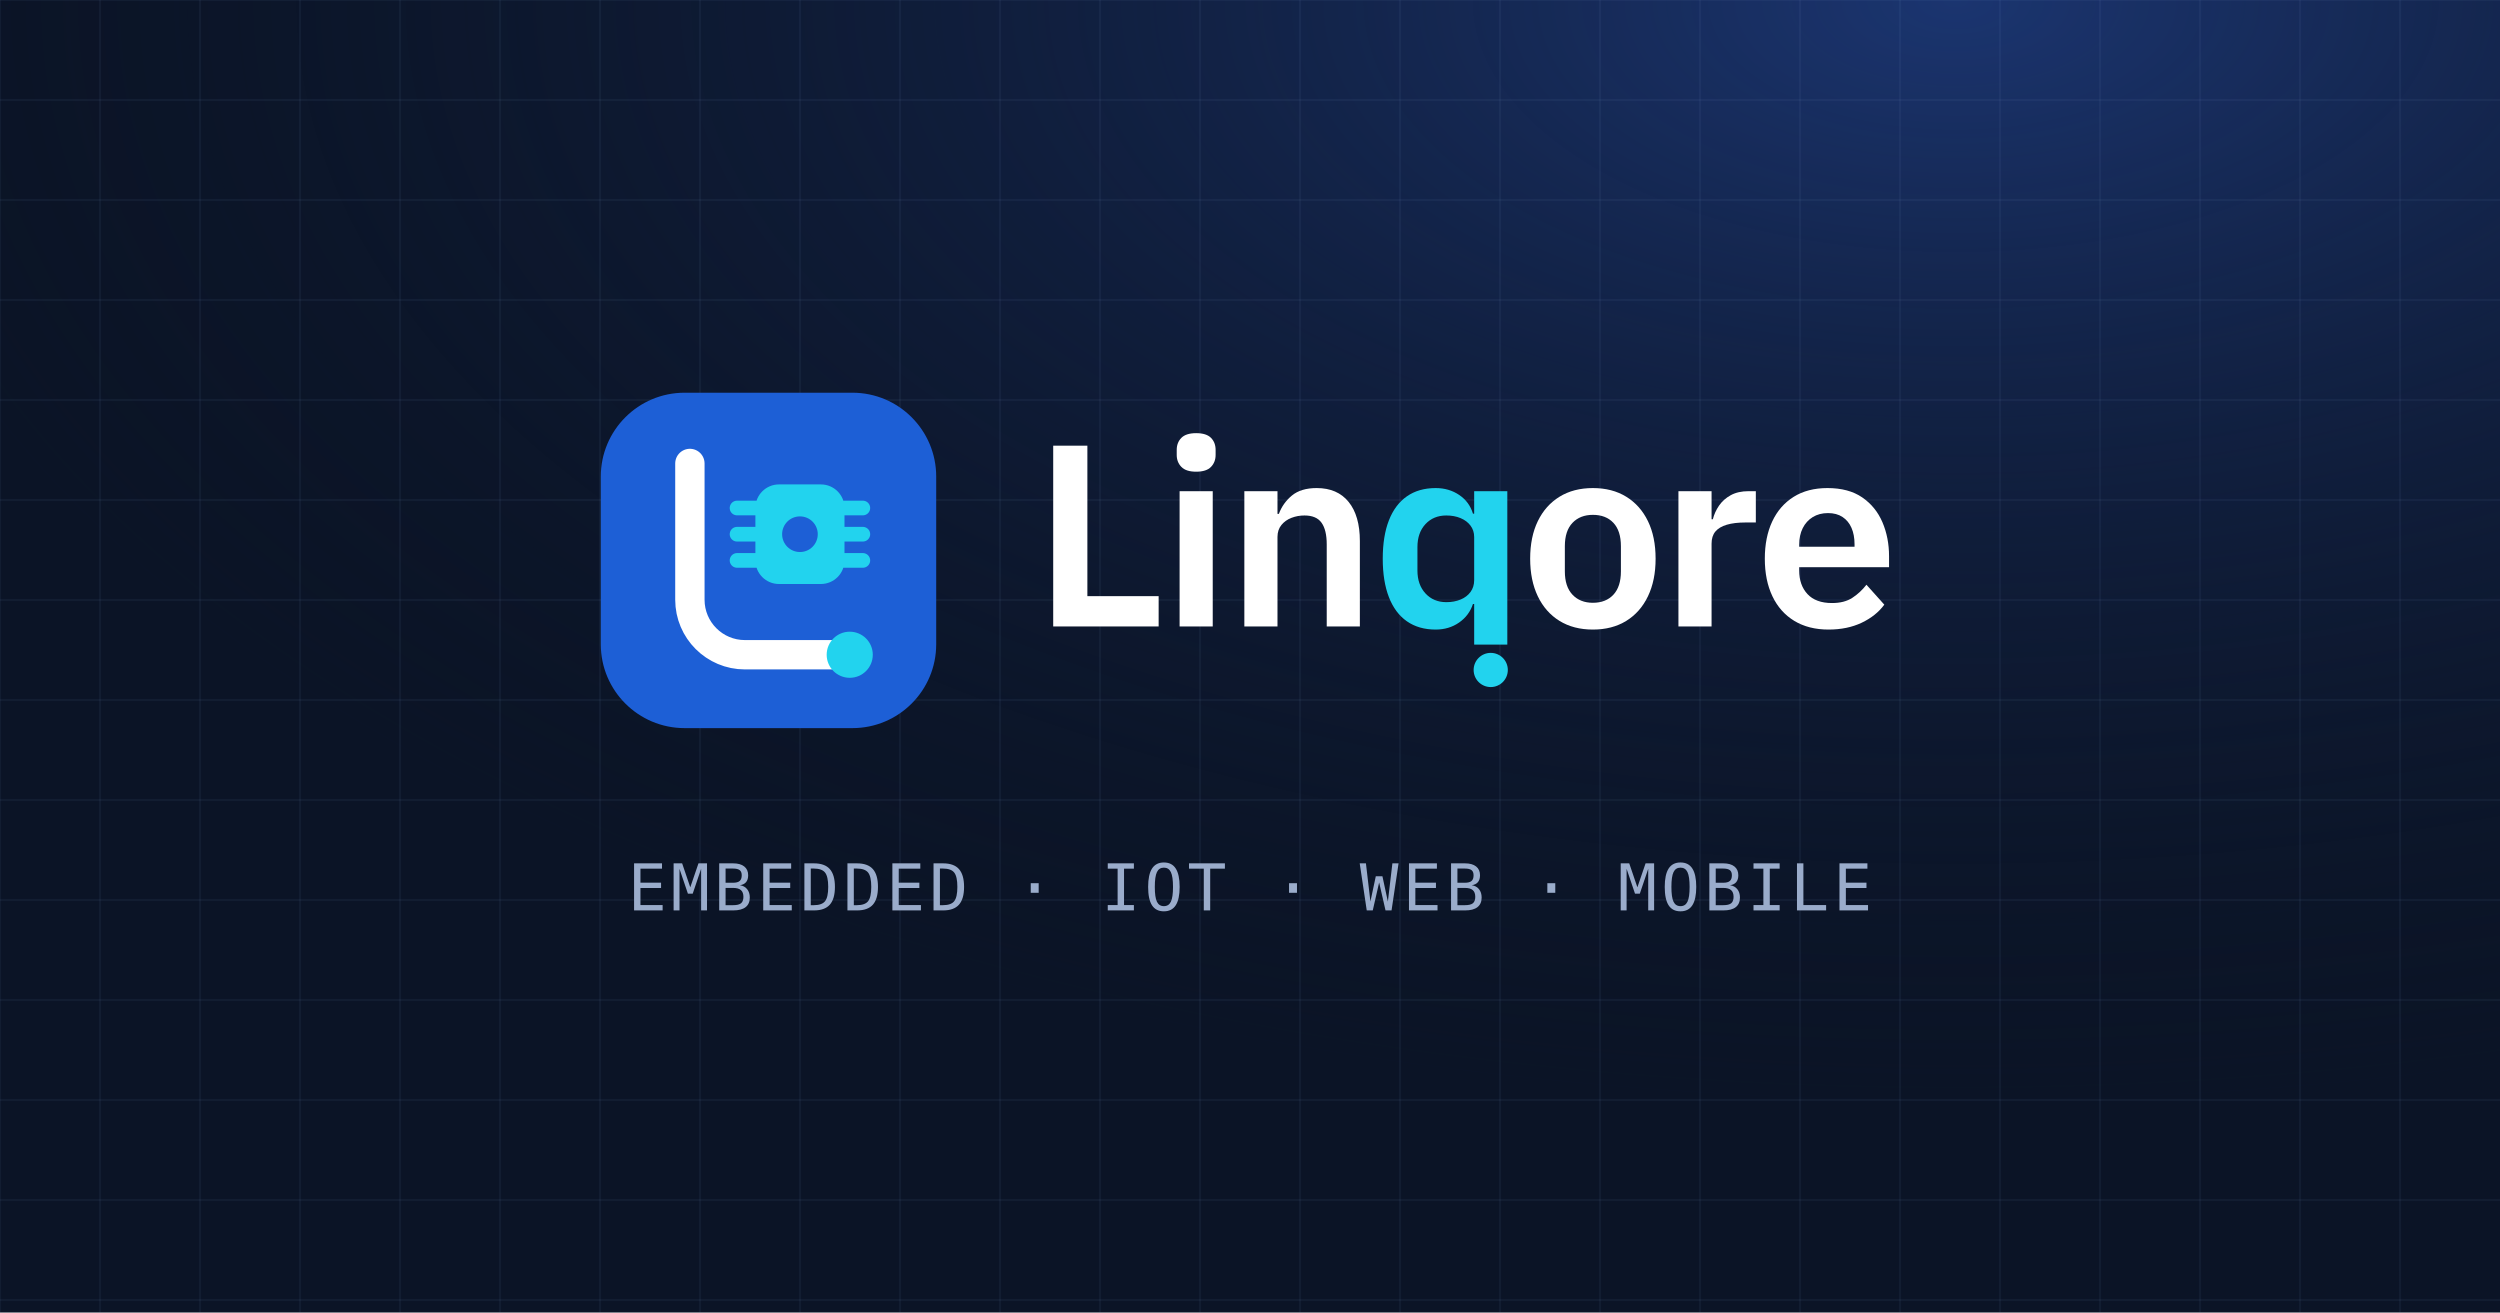
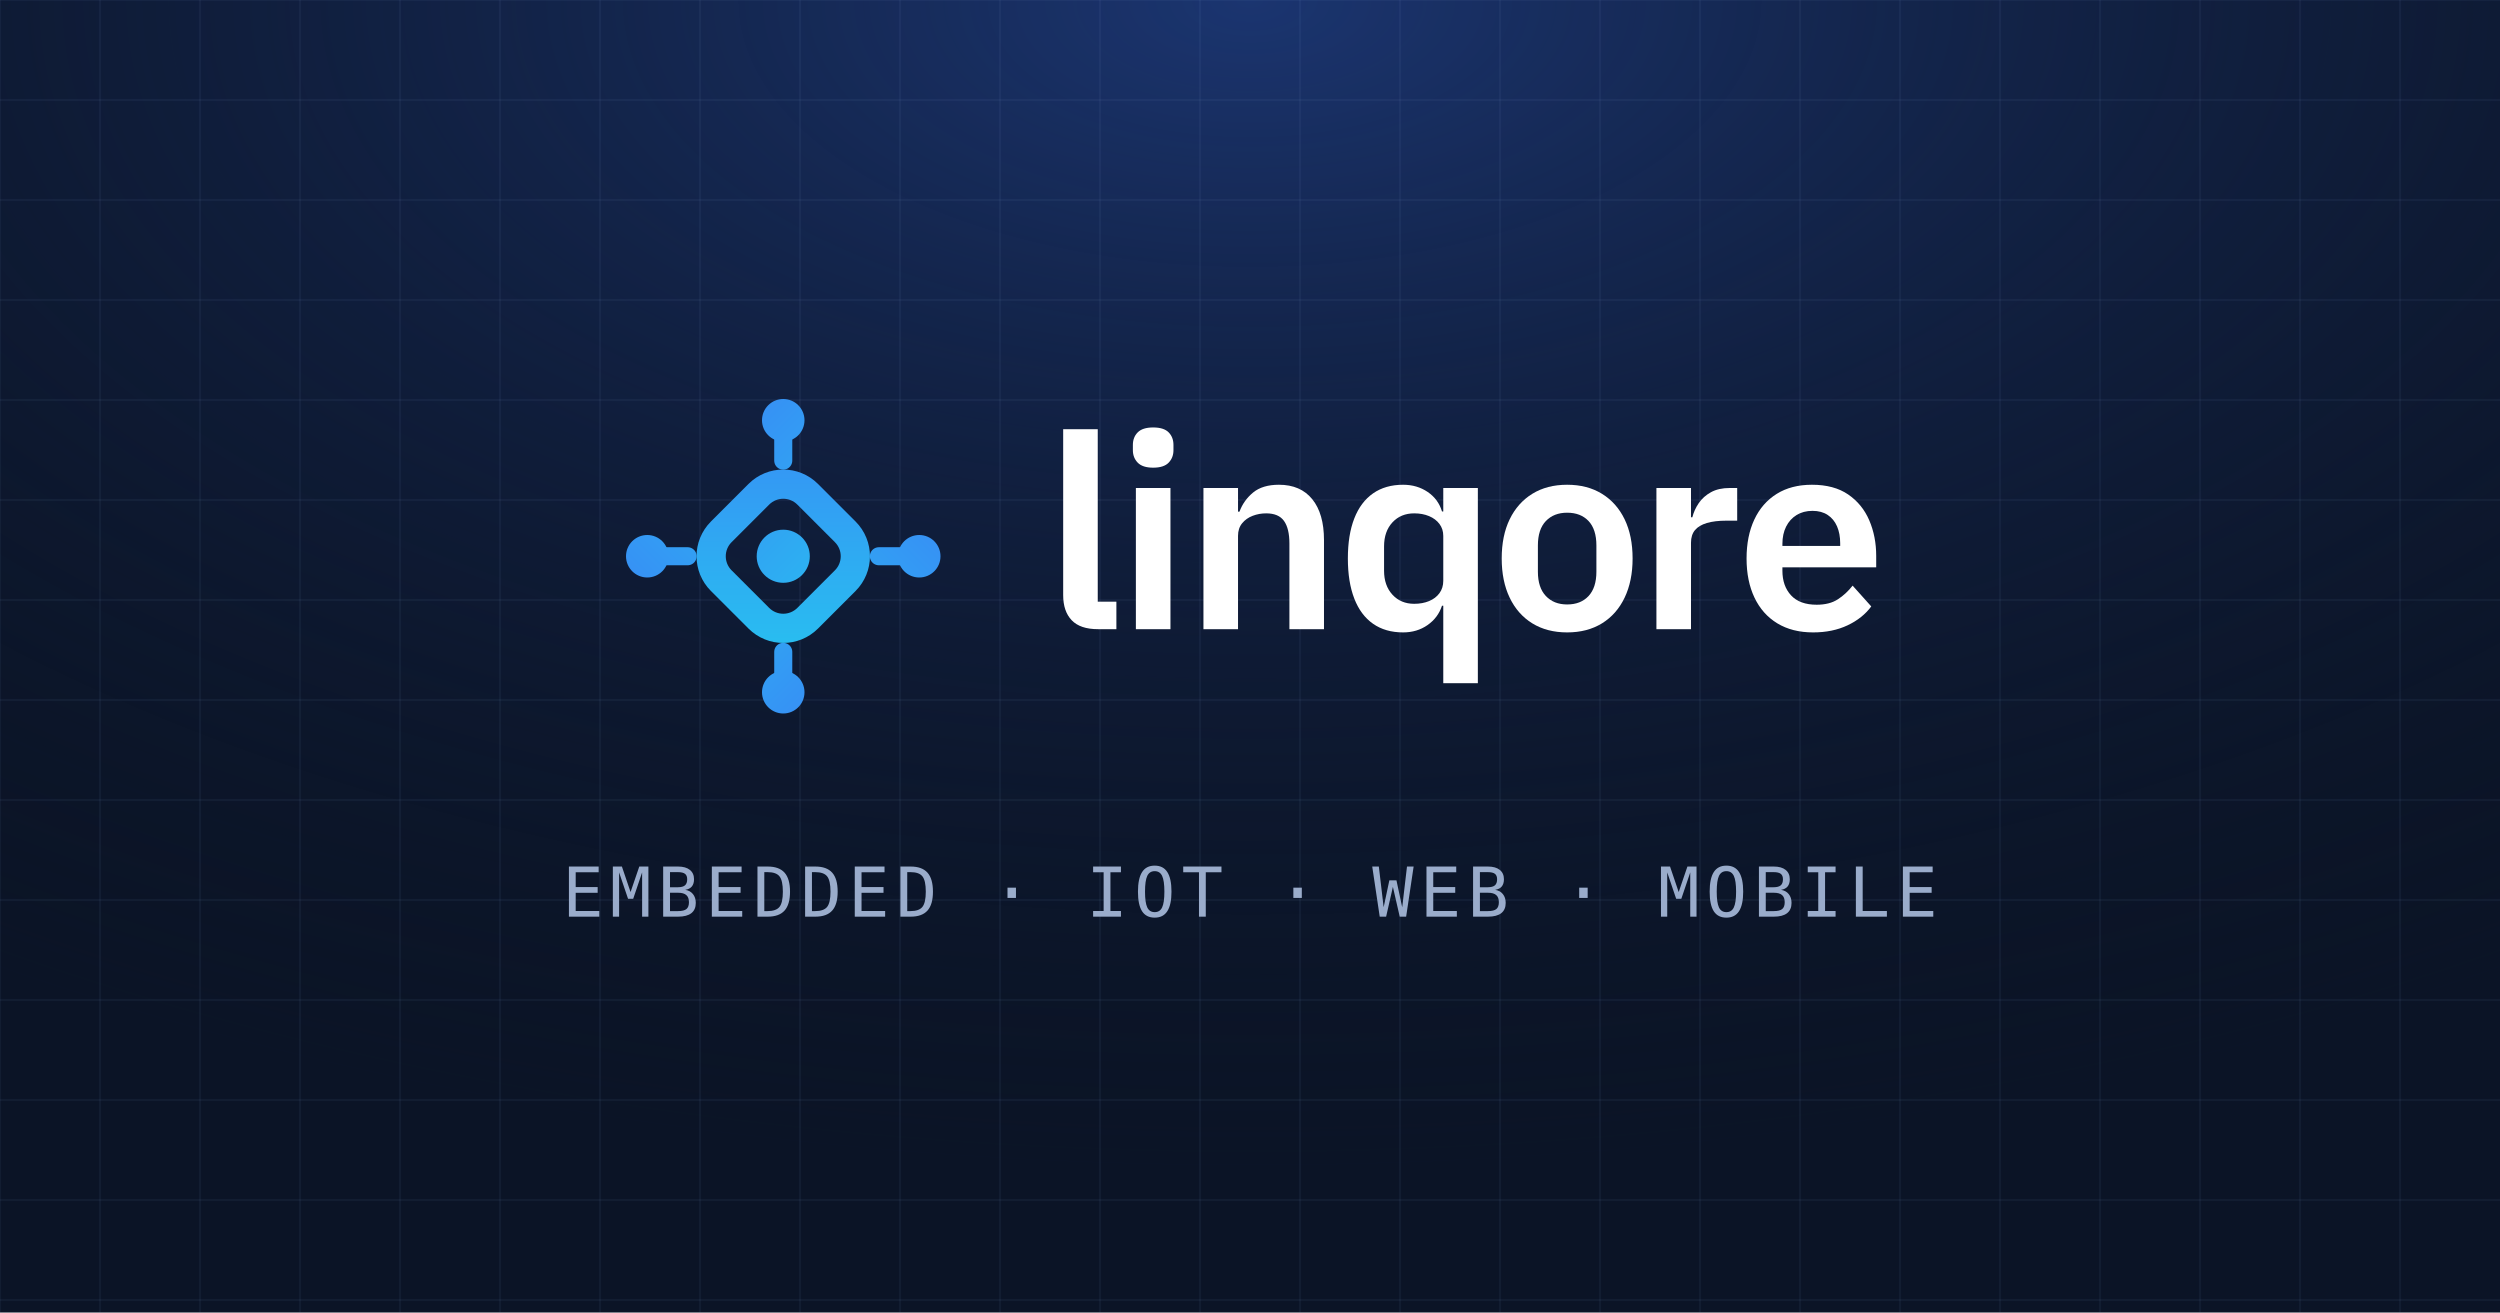
<svg xmlns="http://www.w3.org/2000/svg" viewBox="0 0 1200 630" width="1200" height="630">
  <defs>
-     <radialGradient id="gl" cx=".78" cy="0" r=".85">
+     <radialGradient id="gl" cx=".5" cy="0" r=".9">
      <stop offset="0" stop-color="#1B3570" />
      <stop offset="1" stop-color="#0B1426" stop-opacity="0" />
    </radialGradient>
  </defs>
  <rect width="1200" height="630" fill="#0B1426" />
  <rect width="1200" height="630" fill="url(#gl)" />
  <path d="M0 0V630" stroke="rgba(148,178,230,.06)" />
  <path d="M48 0V630" stroke="rgba(148,178,230,.06)" />
  <path d="M96 0V630" stroke="rgba(148,178,230,.06)" />
  <path d="M144 0V630" stroke="rgba(148,178,230,.06)" />
  <path d="M192 0V630" stroke="rgba(148,178,230,.06)" />
  <path d="M240 0V630" stroke="rgba(148,178,230,.06)" />
  <path d="M288 0V630" stroke="rgba(148,178,230,.06)" />
  <path d="M336 0V630" stroke="rgba(148,178,230,.06)" />
  <path d="M384 0V630" stroke="rgba(148,178,230,.06)" />
  <path d="M432 0V630" stroke="rgba(148,178,230,.06)" />
  <path d="M480 0V630" stroke="rgba(148,178,230,.06)" />
  <path d="M528 0V630" stroke="rgba(148,178,230,.06)" />
  <path d="M576 0V630" stroke="rgba(148,178,230,.06)" />
  <path d="M624 0V630" stroke="rgba(148,178,230,.06)" />
  <path d="M672 0V630" stroke="rgba(148,178,230,.06)" />
  <path d="M720 0V630" stroke="rgba(148,178,230,.06)" />
  <path d="M768 0V630" stroke="rgba(148,178,230,.06)" />
  <path d="M816 0V630" stroke="rgba(148,178,230,.06)" />
  <path d="M864 0V630" stroke="rgba(148,178,230,.06)" />
  <path d="M912 0V630" stroke="rgba(148,178,230,.06)" />
  <path d="M960 0V630" stroke="rgba(148,178,230,.06)" />
  <path d="M1008 0V630" stroke="rgba(148,178,230,.06)" />
  <path d="M1056 0V630" stroke="rgba(148,178,230,.06)" />
  <path d="M1104 0V630" stroke="rgba(148,178,230,.06)" />
  <path d="M1152 0V630" stroke="rgba(148,178,230,.06)" />
  <path d="M0 0H1200" stroke="rgba(148,178,230,.06)" />
  <path d="M0 48H1200" stroke="rgba(148,178,230,.06)" />
  <path d="M0 96H1200" stroke="rgba(148,178,230,.06)" />
  <path d="M0 144H1200" stroke="rgba(148,178,230,.06)" />
  <path d="M0 192H1200" stroke="rgba(148,178,230,.06)" />
  <path d="M0 240H1200" stroke="rgba(148,178,230,.06)" />
  <path d="M0 288H1200" stroke="rgba(148,178,230,.06)" />
  <path d="M0 336H1200" stroke="rgba(148,178,230,.06)" />
  <path d="M0 384H1200" stroke="rgba(148,178,230,.06)" />
  <path d="M0 432H1200" stroke="rgba(148,178,230,.06)" />
  <path d="M0 480H1200" stroke="rgba(148,178,230,.06)" />
  <path d="M0 528H1200" stroke="rgba(148,178,230,.06)" />
  <path d="M0 576H1200" stroke="rgba(148,178,230,.06)" />
  <path d="M0 624H1200" stroke="rgba(148,178,230,.06)" />
-   <g transform="translate(288.38 188.50) scale(2.5156)">
-     <rect width="64" height="64" rx="16" fill="#1D5FD6" />
-     <path d="M17 13.5v26a10.5 10.5 0 0 0 10.5 10.5H46" fill="none" stroke="#FFFFFF" stroke-width="5.6" stroke-linecap="round" />
-     <path d="M26 22h3.5M26 27h3.5M26 32h3.5M46.5 22h3.5M46.5 27h3.5M46.5 32h3.5" stroke="#22D3EE" stroke-width="2.8" stroke-linecap="round" />
-     <rect x="29.5" y="17.5" width="17" height="19" rx="4.5" fill="#22D3EE" />
-     <circle cx="38" cy="27" r="3.4" fill="#1D5FD6" />
-     <circle cx="47.5" cy="50" r="4.4" fill="#22D3EE" />
+   <g transform="translate(294.36 185.40) scale(2.55)">
+     <defs>
+       <linearGradient id="lg12" gradientUnits="userSpaceOnUse" x1="6" y1="6" x2="58" y2="58">
+         <stop offset="0" stop-color="#3B82F6" />
+         <stop offset="1" stop-color="#22D3EE" />
+       </linearGradient>
+     </defs>
+     <rect x="20.5" y="20.5" width="23" height="23" rx="6.5" fill="none" stroke="url(#lg12)" stroke-width="5.5" transform="rotate(45 32 32)" />
+     <circle cx="32" cy="32" r="5" fill="url(#lg12)" />
+     <path d="M32 14V8.6" stroke="url(#lg12)" stroke-width="3.4" stroke-linecap="round" transform="rotate(0 32 32)" />
+     <circle cx="32" cy="6.4" r="4" fill="url(#lg12)" transform="rotate(0 32 32)" />
+     <path d="M32 14V8.6" stroke="url(#lg12)" stroke-width="3.4" stroke-linecap="round" transform="rotate(90 32 32)" />
+     <circle cx="32" cy="6.4" r="4" fill="url(#lg12)" transform="rotate(90 32 32)" />
+     <path d="M32 14V8.6" stroke="url(#lg12)" stroke-width="3.4" stroke-linecap="round" transform="rotate(180 32 32)" />
+     <circle cx="32" cy="6.4" r="4" fill="url(#lg12)" transform="rotate(180 32 32)" />
+     <path d="M32 14V8.6" stroke="url(#lg12)" stroke-width="3.4" stroke-linecap="round" transform="rotate(270 32 32)" />
+     <circle cx="32" cy="6.4" r="4" fill="url(#lg12)" transform="rotate(270 32 32)" />
  </g>
-   <g transform="translate(495.38 300.70) scale(0.12432)">
-     <path fill="#FFFFFF" d="M488.805 0.0H81.72V-698.0H213.661V-117.006H488.805Z" />
-     <path fill="#FFFFFF" d="M633.69 -597.519Q594.59 -597.519 576.597 -616.012Q558.605 -634.504 558.605 -662.26V-681.605Q558.605 -710.065 576.597 -728.205Q594.59 -746.345 633.69 -746.345Q673.086 -746.345 690.931 -728.205Q708.776 -710.065 708.776 -681.605V-662.26Q708.776 -634.504 690.931 -616.012Q673.086 -597.519 633.69 -597.519ZM569.72 0.0V-522.345H697.661V0.0Z" />
-     <path fill="#FFFFFF" d="M947.661 0.0H819.72V-522.345H947.661V-434.82H953.071Q968.546 -476.705 1003.398 -505.525Q1038.251 -534.345 1099.071 -534.345Q1179.071 -534.345 1222.398 -480.818Q1265.726 -427.29 1265.726 -329.59V0.0H1137.785V-317.0Q1137.785 -372.351 1117.802 -400.428Q1097.82 -428.504 1051.805 -428.504Q1025.571 -428.504 1001.796 -419.414Q978.021 -410.324 962.841 -391.749Q947.661 -373.173 947.661 -345.31Z" />
-     <clipPath id="qc7">
-       <rect x="-1000" y="-2000" width="5348" height="2070" />
-     </clipPath>
-     <path clip-path="url(#qc7)" fill="#22D3EE" d="M1707.08 200.0V-86.82H1702.375Q1687.835 -42.345 1648.925 -15.173Q1610.015 12.0 1558.425 12.0Q1493.015 12.0 1447.277 -19.942Q1401.54 -51.885 1377.802 -113.237Q1354.065 -174.59 1354.065 -261.525Q1354.065 -348.755 1377.802 -409.608Q1401.54 -470.46 1447.277 -502.403Q1493.015 -534.345 1558.425 -534.345Q1610.015 -534.345 1649.367 -507.673Q1688.72 -481.0 1702.375 -435.525H1707.08V-522.345H1835.021V200.0ZM1599.46 -93.841Q1630.115 -93.841 1654.475 -103.873Q1678.835 -113.906 1692.957 -133.176Q1707.08 -152.445 1707.08 -179.1V-345.015Q1707.08 -370.49 1692.957 -389.317Q1678.835 -408.144 1654.475 -418.324Q1630.115 -428.504 1599.46 -428.504Q1550.086 -428.504 1519.046 -395.17Q1488.006 -361.835 1488.006 -306.23V-216.115Q1488.006 -161.215 1519.046 -127.528Q1550.086 -93.841 1599.46 -93.841Z" />
-     <circle cx="1771" cy="168" r="66" fill="#22D3EE" />
-     <path fill="#FFFFFF" d="M2165.41 12.0Q2090.77 12.0 2036.507 -21.5Q1982.245 -55.0 1952.745 -116.558Q1923.245 -178.115 1923.245 -261.525Q1923.245 -345.64 1952.745 -406.493Q1982.245 -467.345 2036.507 -500.845Q2090.77 -534.345 2165.41 -534.345Q2240.05 -534.345 2294.313 -500.845Q2348.575 -467.345 2378.075 -406.493Q2407.575 -345.64 2407.575 -261.525Q2407.575 -178.115 2378.075 -116.558Q2348.575 -55.0 2294.313 -21.5Q2240.05 12.0 2165.41 12.0ZM2165.41 -91.431Q2215.605 -91.431 2244.619 -122.618Q2273.634 -153.805 2273.634 -212.54V-309.805Q2273.634 -369.245 2244.619 -400.08Q2215.605 -430.914 2165.41 -430.914Q2116.215 -430.914 2086.701 -400.08Q2057.186 -369.245 2057.186 -309.805V-212.54Q2057.186 -153.805 2086.701 -122.618Q2116.215 -91.431 2165.41 -91.431Z" />
-     <path fill="#FFFFFF" d="M2623.661 0.0H2495.72V-522.345H2623.661V-413.95H2628.661Q2635.546 -441.77 2652.431 -466.442Q2669.316 -491.115 2697.553 -506.73Q2725.791 -522.345 2767.086 -522.345H2794.561V-401.454H2754.611Q2711.611 -401.454 2682.373 -392.774Q2653.136 -384.094 2638.398 -366.504Q2623.661 -348.914 2623.661 -319.684Z" />
-     <path fill="#FFFFFF" d="M3075.345 12.0Q2998.295 12.0 2943.122 -21.5Q2887.95 -55.0 2858.597 -116.558Q2829.245 -178.115 2829.245 -261.525Q2829.245 -344.23 2857.892 -405.435Q2886.54 -466.64 2940.655 -500.493Q2994.77 -534.345 3071.115 -534.345Q3152.805 -534.345 3205.273 -498.32Q3257.74 -462.295 3283.33 -402.475Q3308.92 -342.655 3308.92 -271.065V-228.835H2961.891V-216.115Q2961.891 -159.69 2993.931 -125.061Q3025.971 -90.431 3088.805 -90.431Q3136.395 -90.431 3167.255 -110.611Q3198.115 -130.791 3221.64 -161.1L3290.625 -84.144Q3258.575 -40.605 3203.108 -14.302Q3147.64 12.0 3075.345 12.0ZM3073.23 -437.734Q3039.395 -437.734 3014.356 -422.317Q2989.316 -406.9 2975.603 -379.507Q2961.891 -352.115 2961.891 -315.575V-307.87H3175.684V-317.46Q3175.684 -353.59 3163.972 -380.54Q3152.26 -407.49 3129.367 -422.612Q3106.475 -437.734 3073.23 -437.734Z" />
+   <g transform="translate(500.76 302.00) scale(0.12973)">
+     <path fill="#FFFFFF" d="M270.611 0.0H202.431Q136.755 0.0 105.237 -33.018Q73.72 -66.035 73.72 -126.006V-740.0H201.661V-101.726H270.611Z" />
+     <path fill="#FFFFFF" d="M406.69 -597.519Q367.59 -597.519 349.597 -616.012Q331.605 -634.504 331.605 -662.26V-681.605Q331.605 -710.065 349.597 -728.205Q367.59 -746.345 406.69 -746.345Q446.086 -746.345 463.931 -728.205Q481.776 -710.065 481.776 -681.605V-662.26Q481.776 -634.504 463.931 -616.012Q446.086 -597.519 406.69 -597.519ZM342.72 0.0V-522.345H470.661V0.0Z" />
+     <path fill="#FFFFFF" d="M720.661 0.0H592.72V-522.345H720.661V-434.82H726.071Q741.546 -476.705 776.398 -505.525Q811.251 -534.345 872.071 -534.345Q952.071 -534.345 995.398 -480.818Q1038.726 -427.29 1038.726 -329.59V0.0H910.785V-317.0Q910.785 -372.351 890.802 -400.428Q870.82 -428.504 824.805 -428.504Q798.571 -428.504 774.796 -419.414Q751.021 -410.324 735.841 -391.749Q720.661 -373.173 720.661 -345.31Z" />
+     <path fill="#FFFFFF" d="M1480.08 200.0V-86.82H1475.375Q1460.835 -42.345 1421.925 -15.173Q1383.015 12.0 1331.425 12.0Q1266.015 12.0 1220.277 -19.942Q1174.54 -51.885 1150.802 -113.237Q1127.065 -174.59 1127.065 -261.525Q1127.065 -348.755 1150.802 -409.608Q1174.54 -470.46 1220.277 -502.403Q1266.015 -534.345 1331.425 -534.345Q1383.015 -534.345 1422.367 -507.673Q1461.72 -481.0 1475.375 -435.525H1480.08V-522.345H1608.021V200.0ZM1372.46 -93.841Q1403.115 -93.841 1427.475 -103.873Q1451.835 -113.906 1465.957 -133.176Q1480.08 -152.445 1480.08 -179.1V-345.015Q1480.08 -370.49 1465.957 -389.317Q1451.835 -408.144 1427.475 -418.324Q1403.115 -428.504 1372.46 -428.504Q1323.086 -428.504 1292.046 -395.17Q1261.006 -361.835 1261.006 -306.23V-216.115Q1261.006 -161.215 1292.046 -127.528Q1323.086 -93.841 1372.46 -93.841Z" />
+     <path fill="#FFFFFF" d="M1938.41 12.0Q1863.77 12.0 1809.507 -21.5Q1755.245 -55.0 1725.745 -116.558Q1696.245 -178.115 1696.245 -261.525Q1696.245 -345.64 1725.745 -406.493Q1755.245 -467.345 1809.507 -500.845Q1863.77 -534.345 1938.41 -534.345Q2013.05 -534.345 2067.313 -500.845Q2121.575 -467.345 2151.075 -406.493Q2180.575 -345.64 2180.575 -261.525Q2180.575 -178.115 2151.075 -116.558Q2121.575 -55.0 2067.313 -21.5Q2013.05 12.0 1938.41 12.0ZM1938.41 -91.431Q1988.605 -91.431 2017.619 -122.618Q2046.634 -153.805 2046.634 -212.54V-309.805Q2046.634 -369.245 2017.619 -400.08Q1988.605 -430.914 1938.41 -430.914Q1889.215 -430.914 1859.701 -400.08Q1830.186 -369.245 1830.186 -309.805V-212.54Q1830.186 -153.805 1859.701 -122.618Q1889.215 -91.431 1938.41 -91.431Z" />
+     <path fill="#FFFFFF" d="M2396.661 0.0H2268.72V-522.345H2396.661V-413.95H2401.661Q2408.546 -441.77 2425.431 -466.442Q2442.316 -491.115 2470.553 -506.73Q2498.791 -522.345 2540.086 -522.345H2567.561V-401.454H2527.611Q2484.611 -401.454 2455.373 -392.774Q2426.136 -384.094 2411.398 -366.504Q2396.661 -348.914 2396.661 -319.684Z" />
+     <path fill="#FFFFFF" d="M2848.345 12.0Q2771.295 12.0 2716.122 -21.5Q2660.95 -55.0 2631.597 -116.558Q2602.245 -178.115 2602.245 -261.525Q2602.245 -344.23 2630.892 -405.435Q2659.54 -466.64 2713.655 -500.493Q2767.77 -534.345 2844.115 -534.345Q2925.805 -534.345 2978.273 -498.32Q3030.74 -462.295 3056.33 -402.475Q3081.92 -342.655 3081.92 -271.065V-228.835H2734.891V-216.115Q2734.891 -159.69 2766.931 -125.061Q2798.971 -90.431 2861.805 -90.431Q2909.395 -90.431 2940.255 -110.611Q2971.115 -130.791 2994.64 -161.1L3063.625 -84.144Q3031.575 -40.605 2976.108 -14.302Q2920.64 12.0 2848.345 12.0ZM2846.23 -437.734Q2812.395 -437.734 2787.356 -422.317Q2762.316 -406.9 2748.603 -379.507Q2734.891 -352.115 2734.891 -315.575V-307.87H2948.684V-317.46Q2948.684 -353.59 2936.972 -380.54Q2925.26 -407.49 2902.367 -422.612Q2879.475 -437.734 2846.23 -437.734Z" />
  </g>
-   <text x="600.0" y="437" text-anchor="middle" fill="#9AACCB" font-family="IBM Plex Mono, monospace" font-size="31" letter-spacing="2">EMBEDDED · IOT · WEB · MOBILE</text>
+   <text x="600.0" y="440" text-anchor="middle" fill="#9AACCB" font-family="IBM Plex Mono, monospace" font-size="33" letter-spacing="3">EMBEDDED · IOT · WEB · MOBILE</text>
</svg>
